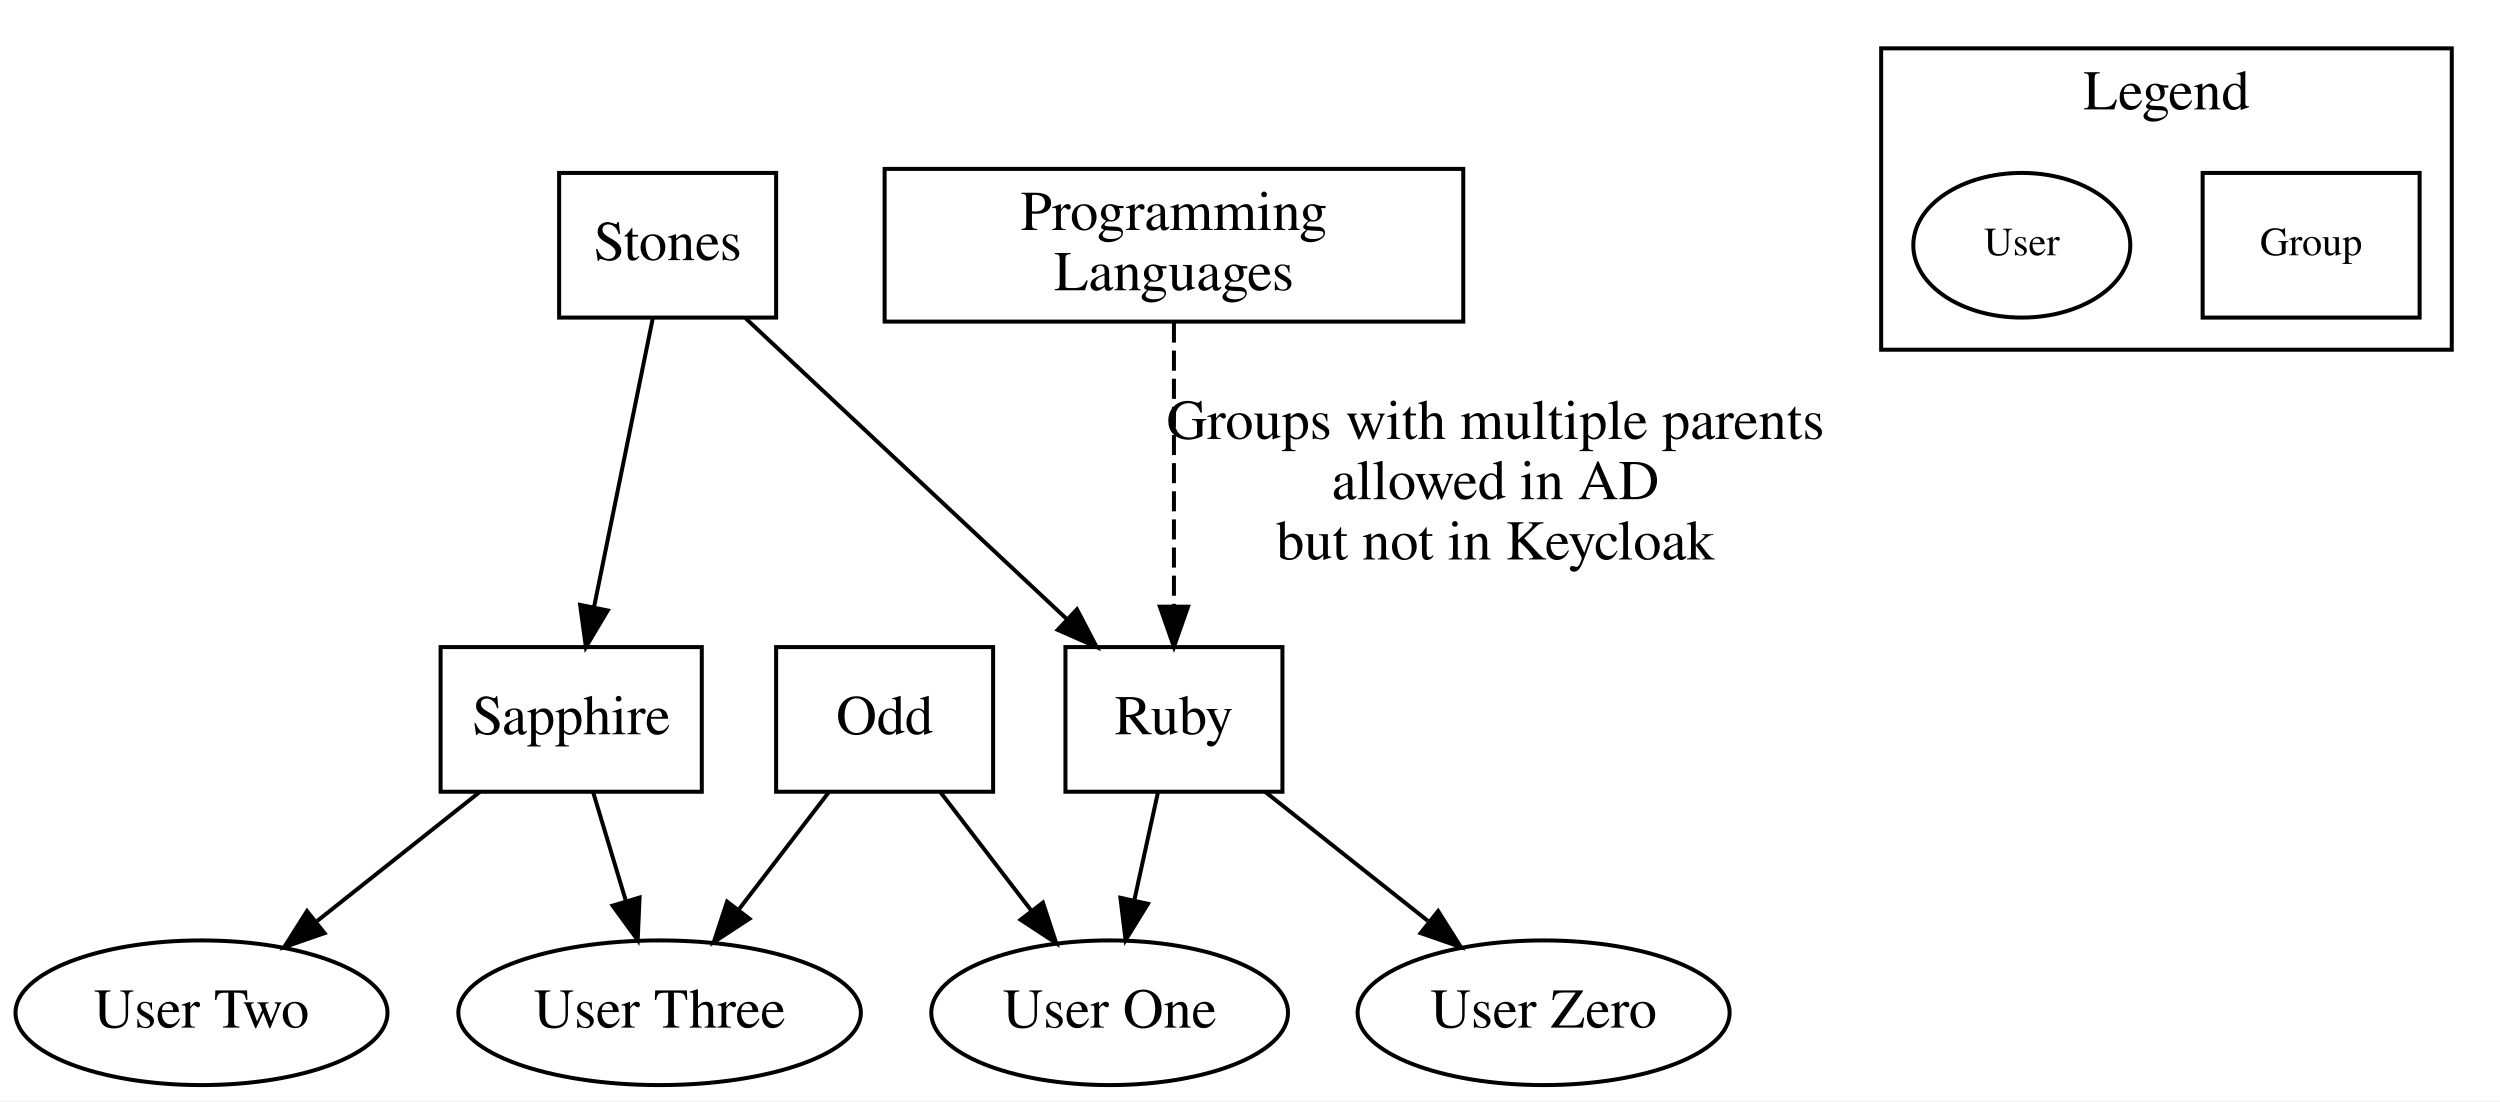
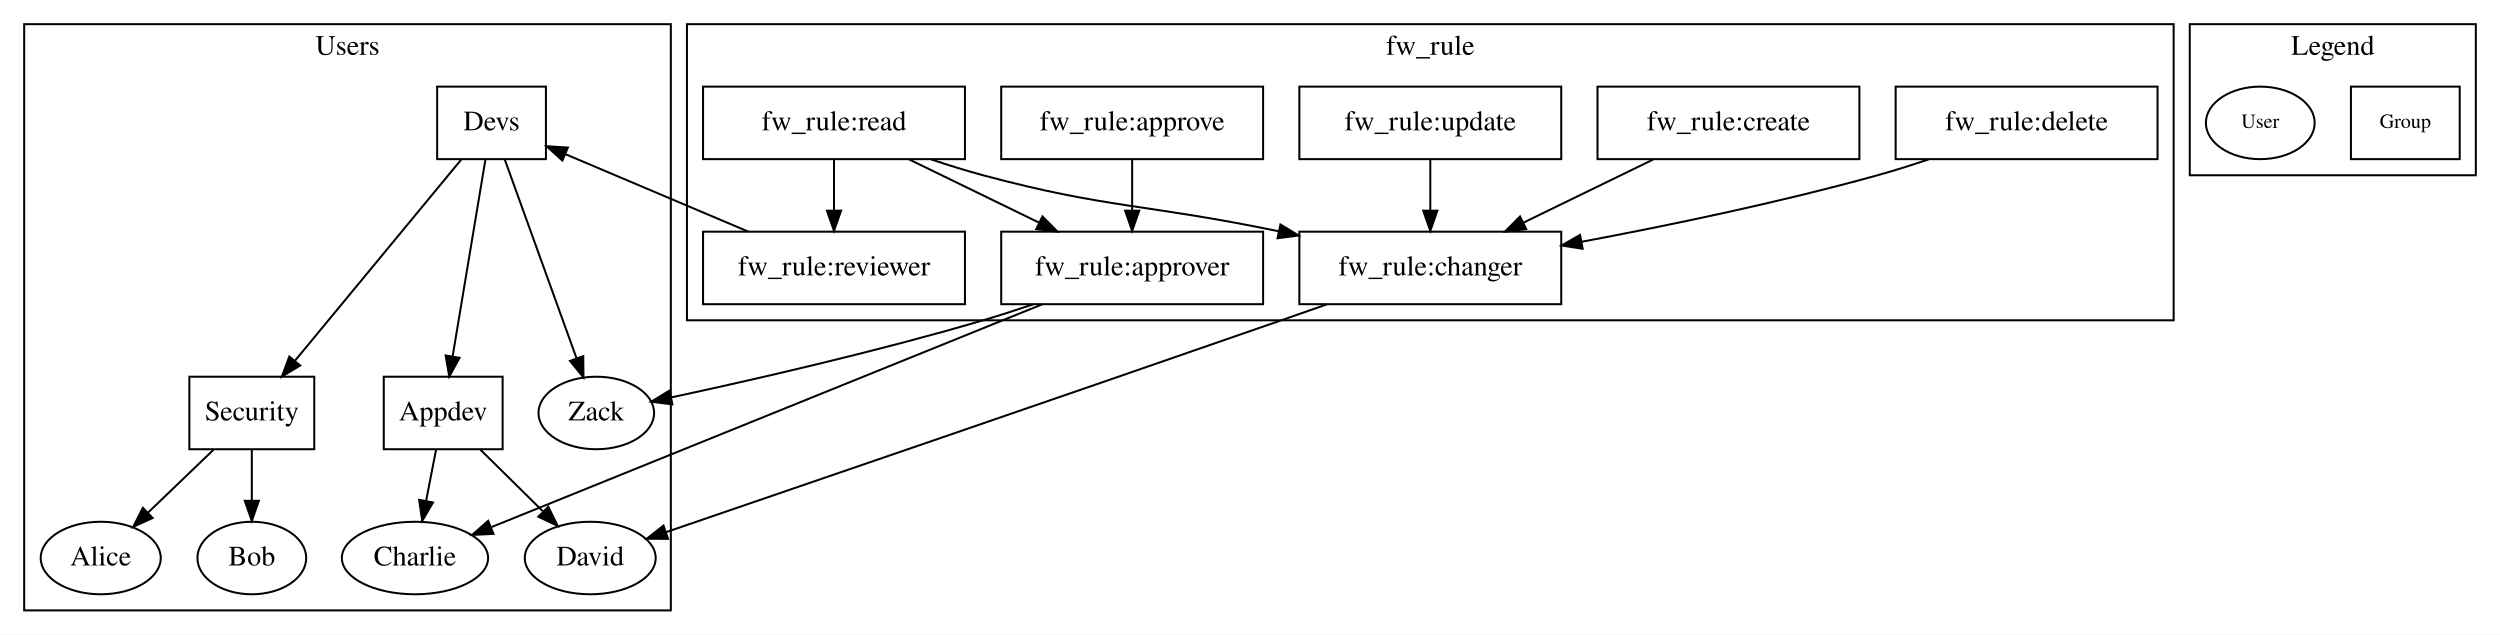
- <svg xmlns="http://www.w3.org/2000/svg" width="622pt" height="274pt" viewBox="0.00 0.00 622.15 274.00">
-   <g id="graph0" class="graph" transform="scale(1 1) rotate(0) translate(4 270)">
-     <polygon fill="#ffffff" stroke="transparent" points="-4,4 -4,-270 618.146,-270 618.146,4 -4,4" />
+ <svg xmlns="http://www.w3.org/2000/svg" width="1241pt" height="315pt" viewBox="0.00 0.00 1241.00 315.00">
+   <g id="graph0" class="graph" transform="scale(1 1) rotate(0) translate(4 311)">
+     <polygon fill="#ffffff" stroke="transparent" points="-4,4 -4,-311 1237,-311 1237,4 -4,4" />
    <g id="clust1" class="cluster">
-       <polygon fill="none" stroke="#000000" points="464.146,-183 464.146,-258 606.146,-258 606.146,-183 464.146,-183" />
-       <text text-anchor="middle" x="535.146" y="-242.8" font-family="Times,serif" font-size="14.00" fill="#000000">Legend</text>
+       <polygon fill="none" stroke="#000000" points="8,-8 8,-299 329,-299 329,-8 8,-8" />
+       <text text-anchor="middle" x="168.5" y="-283.8" font-family="Times,serif" font-size="14.00" fill="#000000">Users</text>
+     </g>
+     <g id="clust3" class="cluster">
+       <polygon fill="none" stroke="#000000" points="337,-152 337,-299 1075,-299 1075,-152 337,-152" />
+       <text text-anchor="middle" x="706" y="-283.8" font-family="Times,serif" font-size="14.00" fill="#000000">fw_rule</text>
+     </g>
+     <g id="clust5" class="cluster">
+       <polygon fill="none" stroke="#000000" points="1083,-224 1083,-299 1225,-299 1225,-224 1083,-224" />
+       <text text-anchor="middle" x="1154" y="-283.8" font-family="Times,serif" font-size="14.00" fill="#000000">Legend</text>
    </g>
    <g id="node1" class="node">
-       <polygon fill="none" stroke="#000000" points="189.146,-227 135.146,-227 135.146,-191 189.146,-191 189.146,-227" />
-       <text text-anchor="middle" x="162.146" y="-205.3" font-family="Times,serif" font-size="14.00" fill="#000000">Stones</text>
+       <polygon fill="none" stroke="#000000" points="267,-268 213,-268 213,-232 267,-232 267,-268" />
+       <text text-anchor="middle" x="240" y="-246.3" font-family="Times,serif" font-size="14.00" fill="#000000">Devs</text>
    </g>
    <g id="node2" class="node">
-       <polygon fill="none" stroke="#000000" points="315.146,-109 261.146,-109 261.146,-73 315.146,-73 315.146,-109" />
-       <text text-anchor="middle" x="288.146" y="-87.3" font-family="Times,serif" font-size="14.00" fill="#000000">Ruby</text>
+       <polygon fill="none" stroke="#000000" points="152,-124 90,-124 90,-88 152,-88 152,-124" />
+       <text text-anchor="middle" x="121" y="-102.3" font-family="Times,serif" font-size="14.00" fill="#000000">Security</text>
    </g>
    <g id="edge1" class="edge">
-       <path fill="none" stroke="#000000" d="M181.557,-190.821C202.985,-170.754 237.608,-138.329 261.551,-115.906" />
-       <polygon fill="#000000" stroke="#000000" points="264.013,-118.396 268.919,-109.006 259.228,-113.287 264.013,-118.396" />
+       <path fill="none" stroke="#000000" d="M224.929,-231.762C204.095,-206.552 166.377,-160.91 142.565,-132.095" />
+       <polygon fill="#000000" stroke="#000000" points="145.017,-129.569 135.949,-124.09 139.621,-134.028 145.017,-129.569" />
    </g>
    <g id="node3" class="node">
-       <polygon fill="none" stroke="#000000" points="170.646,-109 105.646,-109 105.646,-73 170.646,-73 170.646,-109" />
-       <text text-anchor="middle" x="138.146" y="-87.3" font-family="Times,serif" font-size="14.00" fill="#000000">Sapphire</text>
+       <polygon fill="none" stroke="#000000" points="245.5,-124 186.5,-124 186.5,-88 245.5,-88 245.5,-124" />
+       <text text-anchor="middle" x="216" y="-102.3" font-family="Times,serif" font-size="14.00" fill="#000000">Appdev</text>
    </g>
    <g id="edge2" class="edge">
-       <path fill="none" stroke="#000000" d="M158.448,-190.821C154.544,-171.623 148.338,-141.113 143.815,-118.873" />
-       <polygon fill="#000000" stroke="#000000" points="147.231,-118.108 141.808,-109.006 140.371,-119.503 147.231,-118.108" />
+       <path fill="none" stroke="#000000" d="M236.96,-231.762C232.849,-207.093 225.477,-162.86 220.662,-133.973" />
+       <polygon fill="#000000" stroke="#000000" points="224.111,-133.378 219.015,-124.09 217.207,-134.529 224.111,-133.378" />
+     </g>
+     <g id="node8" class="node">
+       <ellipse fill="none" stroke="#000000" cx="292" cy="-106" rx="28.695" ry="18" />
+       <text text-anchor="middle" x="292" y="-102.3" font-family="Times,serif" font-size="14.00" fill="#000000">Zack</text>
+     </g>
+     <g id="edge3" class="edge">
+       <path fill="none" stroke="#000000" d="M246.586,-231.762C255.582,-206.849 271.783,-161.984 282.206,-133.122" />
+       <polygon fill="#000000" stroke="#000000" points="285.526,-134.233 285.63,-123.639 278.942,-131.856 285.526,-134.233" />
    </g>
    <g id="node4" class="node">
-       <ellipse fill="none" stroke="#000000" cx="380.146" cy="-18" rx="46.292" ry="18" />
-       <text text-anchor="middle" x="380.146" y="-14.3" font-family="Times,serif" font-size="14.00" fill="#000000">User Zero</text>
+       <ellipse fill="none" stroke="#000000" cx="46" cy="-34" rx="29.795" ry="18" />
+       <text text-anchor="middle" x="46" y="-30.3" font-family="Times,serif" font-size="14.00" fill="#000000">Alice</text>
    </g>
-     <g id="edge3" class="edge">
-       <path fill="none" stroke="#000000" d="M310.887,-72.955C323.109,-63.257 338.304,-51.201 351.344,-40.854" />
-       <polygon fill="#000000" stroke="#000000" points="353.891,-43.3 359.549,-34.343 349.54,-37.817 353.891,-43.3" />
+     <g id="edge4" class="edge">
+       <path fill="none" stroke="#000000" d="M102.074,-87.831C92.157,-78.311 79.922,-66.565 69.413,-56.476" />
+       <polygon fill="#000000" stroke="#000000" points="71.762,-53.879 62.124,-49.479 66.914,-58.929 71.762,-53.879" />
    </g>
    <g id="node5" class="node">
-       <ellipse fill="none" stroke="#000000" cx="272.146" cy="-18" rx="44.393" ry="18" />
-       <text text-anchor="middle" x="272.146" y="-14.3" font-family="Times,serif" font-size="14.00" fill="#000000">User One</text>
+       <ellipse fill="none" stroke="#000000" cx="121" cy="-34" rx="27" ry="18" />
+       <text text-anchor="middle" x="121" y="-30.3" font-family="Times,serif" font-size="14.00" fill="#000000">Bob</text>
    </g>
-     <g id="edge4" class="edge">
-       <path fill="none" stroke="#000000" d="M284.191,-72.955C282.402,-64.795 280.248,-54.965 278.259,-45.889" />
-       <polygon fill="#000000" stroke="#000000" points="281.671,-45.109 276.111,-36.09 274.833,-46.608 281.671,-45.109" />
+     <g id="edge5" class="edge">
+       <path fill="none" stroke="#000000" d="M121,-87.831C121,-80.131 121,-70.974 121,-62.417" />
+       <polygon fill="#000000" stroke="#000000" points="124.5,-62.413 121,-52.413 117.5,-62.413 124.5,-62.413" />
    </g>
    <g id="node6" class="node">
-       <ellipse fill="none" stroke="#000000" cx="46.146" cy="-18" rx="46.292" ry="18" />
-       <text text-anchor="middle" x="46.146" y="-14.3" font-family="Times,serif" font-size="14.00" fill="#000000">User Two</text>
+       <ellipse fill="none" stroke="#000000" cx="202" cy="-34" rx="36.294" ry="18" />
+       <text text-anchor="middle" x="202" y="-30.3" font-family="Times,serif" font-size="14.00" fill="#000000">Charlie</text>
    </g>
-     <g id="edge5" class="edge">
-       <path fill="none" stroke="#000000" d="M115.404,-72.955C103.183,-63.257 87.988,-51.201 74.948,-40.854" />
-       <polygon fill="#000000" stroke="#000000" points="76.751,-37.817 66.742,-34.343 72.4,-43.3 76.751,-37.817" />
+     <g id="edge6" class="edge">
+       <path fill="none" stroke="#000000" d="M212.467,-87.831C210.97,-80.131 209.19,-70.974 207.525,-62.417" />
+       <polygon fill="#000000" stroke="#000000" points="210.925,-61.561 205.58,-52.413 204.054,-62.898 210.925,-61.561" />
    </g>
    <g id="node7" class="node">
-       <ellipse fill="none" stroke="#000000" cx="160.146" cy="-18" rx="50.091" ry="18" />
-       <text text-anchor="middle" x="160.146" y="-14.3" font-family="Times,serif" font-size="14.00" fill="#000000">User Three</text>
-     </g>
-     <g id="edge6" class="edge">
-       <path fill="none" stroke="#000000" d="M143.584,-72.955C146.043,-64.795 149.006,-54.965 151.741,-45.889" />
-       <polygon fill="#000000" stroke="#000000" points="155.16,-46.675 154.694,-36.09 148.457,-44.655 155.16,-46.675" />
-     </g>
-     <g id="node8" class="node">
-       <polygon fill="none" stroke="#000000" points="243.146,-109 189.146,-109 189.146,-73 243.146,-73 243.146,-109" />
-       <text text-anchor="middle" x="216.146" y="-87.3" font-family="Times,serif" font-size="14.00" fill="#000000">Odd</text>
+       <ellipse fill="none" stroke="#000000" cx="289" cy="-34" rx="32.494" ry="18" />
+       <text text-anchor="middle" x="289" y="-30.3" font-family="Times,serif" font-size="14.00" fill="#000000">David</text>
    </g>
    <g id="edge7" class="edge">
-       <path fill="none" stroke="#000000" d="M229.989,-72.955C236.803,-64.073 245.134,-53.212 252.586,-43.498" />
-       <polygon fill="#000000" stroke="#000000" points="255.538,-45.399 258.848,-35.335 249.984,-41.139 255.538,-45.399" />
+       <path fill="none" stroke="#000000" d="M234.421,-87.831C243.845,-78.536 255.421,-67.119 265.483,-57.195" />
+       <polygon fill="#000000" stroke="#000000" points="268.16,-59.471 272.822,-49.957 263.244,-54.487 268.16,-59.471" />
+     </g>
+     <g id="node9" class="node">
+       <polygon fill="none" stroke="#000000" points="623,-268 493,-268 493,-232 623,-232 623,-268" />
+       <text text-anchor="middle" x="558" y="-246.3" font-family="Times,serif" font-size="14.00" fill="#000000">fw_rule:approve</text>
+     </g>
+     <g id="node14" class="node">
+       <polygon fill="none" stroke="#000000" points="623,-196 493,-196 493,-160 623,-160 623,-196" />
+       <text text-anchor="middle" x="558" y="-174.3" font-family="Times,serif" font-size="14.00" fill="#000000">fw_rule:approver</text>
    </g>
    <g id="edge8" class="edge">
-       <path fill="none" stroke="#000000" d="M202.303,-72.955C195.54,-64.138 187.28,-53.371 179.87,-43.712" />
-       <polygon fill="#000000" stroke="#000000" points="182.5,-41.389 173.636,-35.586 176.946,-45.65 182.5,-41.389" />
+       <path fill="none" stroke="#000000" d="M558,-231.831C558,-224.131 558,-214.974 558,-206.417" />
+       <polygon fill="#000000" stroke="#000000" points="561.5,-206.413 558,-196.413 554.5,-206.413 561.5,-206.413" />
    </g>
-     <g id="node9" class="node">
-       <polygon fill="none" stroke="#000000" points="360.146,-228 216.146,-228 216.146,-190 360.146,-190 360.146,-228" />
-       <text text-anchor="middle" x="288.146" y="-212.8" font-family="Times,serif" font-size="14.00" fill="#000000">Programming</text>
-       <text text-anchor="middle" x="288.146" y="-197.8" font-family="Times,serif" font-size="14.00" fill="#000000">Languages</text>
+     <g id="node10" class="node">
+       <polygon fill="none" stroke="#000000" points="919,-268 789,-268 789,-232 919,-232 919,-268" />
+       <text text-anchor="middle" x="854" y="-246.3" font-family="Times,serif" font-size="14.00" fill="#000000">fw_rule:create</text>
+     </g>
+     <g id="node15" class="node">
+       <polygon fill="none" stroke="#000000" points="771,-196 641,-196 641,-160 771,-160 771,-196" />
+       <text text-anchor="middle" x="706" y="-174.3" font-family="Times,serif" font-size="14.00" fill="#000000">fw_rule:changer</text>
+     </g>
+     <g id="edge10" class="edge">
+       <path fill="none" stroke="#000000" d="M816.653,-231.831C797.123,-222.33 773.036,-210.612 752.327,-200.537" />
+       <polygon fill="#000000" stroke="#000000" points="753.602,-197.265 743.078,-196.038 750.539,-203.56 753.602,-197.265" />
+     </g>
+     <g id="node11" class="node">
+       <polygon fill="none" stroke="#000000" points="475,-268 345,-268 345,-232 475,-232 475,-268" />
+       <text text-anchor="middle" x="410" y="-246.3" font-family="Times,serif" font-size="14.00" fill="#000000">fw_rule:read</text>
    </g>
    <g id="edge9" class="edge">
-       <path fill="none" stroke="#000000" stroke-dasharray="5,2" d="M288.146,-189.779C288.146,-170.585 288.146,-140.878 288.146,-119.052" />
-       <polygon fill="#000000" stroke="#000000" points="291.646,-119.051 288.146,-109.051 284.646,-119.051 291.646,-119.051" />
-       <text text-anchor="middle" x="368.146" y="-160.8" font-family="Times,serif" font-size="14.00" fill="#000000">Groups with multiple parents</text>
-       <text text-anchor="middle" x="368.146" y="-145.8" font-family="Times,serif" font-size="14.00" fill="#000000">allowed in AD</text>
-       <text text-anchor="middle" x="368.146" y="-130.8" font-family="Times,serif" font-size="14.00" fill="#000000">but not in Keycloak</text>
+       <path fill="none" stroke="#000000" d="M447.347,-231.831C466.877,-222.33 490.964,-210.612 511.673,-200.537" />
+       <polygon fill="#000000" stroke="#000000" points="513.461,-203.56 520.922,-196.038 510.398,-197.265 513.461,-203.56" />
    </g>
-     <g id="node10" class="node">
- </g>
-     <g id="node11" class="node">
-       <polygon fill="none" stroke="#000000" points="598.146,-227 544.146,-227 544.146,-191 598.146,-191 598.146,-227" />
-       <text text-anchor="middle" x="571.146" y="-206.5" font-family="Times,serif" font-size="10.00" fill="#000000">Group</text>
+     <g id="edge11" class="edge">
+       <path fill="none" stroke="#000000" d="M458.235,-231.878C466.75,-229.016 475.583,-226.261 484,-224 545.622,-207.447 564.783,-209.855 630.611,-196.217" />
+       <polygon fill="#000000" stroke="#000000" points="631.615,-199.582 640.672,-194.084 630.164,-192.734 631.615,-199.582" />
+     </g>
+     <g id="node16" class="node">
+       <polygon fill="none" stroke="#000000" points="475,-196 345,-196 345,-160 475,-160 475,-196" />
+       <text text-anchor="middle" x="410" y="-174.3" font-family="Times,serif" font-size="14.00" fill="#000000">fw_rule:reviewer</text>
+     </g>
+     <g id="edge14" class="edge">
+       <path fill="none" stroke="#000000" d="M410,-231.831C410,-224.131 410,-214.974 410,-206.417" />
+       <polygon fill="#000000" stroke="#000000" points="413.5,-206.413 410,-196.413 406.5,-206.413 413.5,-206.413" />
    </g>
    <g id="node12" class="node">
-       <ellipse fill="none" stroke="#000000" cx="499.146" cy="-209" rx="27" ry="18" />
-       <text text-anchor="middle" x="499.146" y="-206.5" font-family="Times,serif" font-size="10.00" fill="#000000">User</text>
+       <polygon fill="none" stroke="#000000" points="771,-268 641,-268 641,-232 771,-232 771,-268" />
+       <text text-anchor="middle" x="706" y="-246.3" font-family="Times,serif" font-size="14.00" fill="#000000">fw_rule:update</text>
+     </g>
+     <g id="edge12" class="edge">
+       <path fill="none" stroke="#000000" d="M706,-231.831C706,-224.131 706,-214.974 706,-206.417" />
+       <polygon fill="#000000" stroke="#000000" points="709.5,-206.413 706,-196.413 702.5,-206.413 709.5,-206.413" />
+     </g>
+     <g id="node13" class="node">
+       <polygon fill="none" stroke="#000000" points="1067,-268 937,-268 937,-232 1067,-232 1067,-268" />
+       <text text-anchor="middle" x="1002" y="-246.3" font-family="Times,serif" font-size="14.00" fill="#000000">fw_rule:delete</text>
+     </g>
+     <g id="edge13" class="edge">
+       <path fill="none" stroke="#000000" d="M953.333,-231.866C944.944,-229.038 936.265,-226.297 928,-224 879.624,-210.554 824.337,-199.087 781.038,-190.965" />
+       <polygon fill="#000000" stroke="#000000" points="781.618,-187.512 771.147,-189.128 780.34,-194.395 781.618,-187.512" />
+     </g>
+     <g id="edge16" class="edge">
+       <path fill="none" stroke="#000000" d="M513.273,-159.908C442.577,-131.312 306.253,-76.17 240,-49.371" />
+       <polygon fill="#000000" stroke="#000000" points="240.952,-45.98 230.369,-45.475 238.327,-52.469 240.952,-45.98" />
+     </g>
+     <g id="edge17" class="edge">
+       <path fill="none" stroke="#000000" d="M508.871,-159.947C500.615,-157.141 492.099,-154.386 484,-152 430.728,-136.305 367.981,-122.051 329.09,-113.701" />
+       <polygon fill="#000000" stroke="#000000" points="329.769,-110.267 319.259,-111.607 328.31,-117.113 329.769,-110.267" />
+     </g>
+     <g id="edge18" class="edge">
+       <path fill="none" stroke="#000000" d="M654.662,-159.914C647.067,-157.252 639.331,-154.549 632,-152 521.054,-113.426 389.695,-68.421 326.564,-46.833" />
+       <polygon fill="#000000" stroke="#000000" points="327.626,-43.498 317.032,-43.574 325.362,-50.121 327.626,-43.498" />
+     </g>
+     <g id="edge15" class="edge">
+       <path fill="none" stroke="#000000" d="M367.486,-196.006C339.544,-207.84 303.357,-223.167 276.679,-234.465" />
+       <polygon fill="#000000" stroke="#000000" points="275.157,-231.309 267.313,-238.432 277.887,-237.755 275.157,-231.309" />
+     </g>
+     <g id="node17" class="node">
+       <polygon fill="none" stroke="#000000" points="1217,-268 1163,-268 1163,-232 1217,-232 1217,-268" />
+       <text text-anchor="middle" x="1190" y="-247.5" font-family="Times,serif" font-size="10.00" fill="#000000">Group</text>
+     </g>
+     <g id="node18" class="node">
+       <ellipse fill="none" stroke="#000000" cx="1118" cy="-250" rx="27" ry="18" />
+       <text text-anchor="middle" x="1118" y="-247.5" font-family="Times,serif" font-size="10.00" fill="#000000">User</text>
    </g>
  </g>
</svg>
